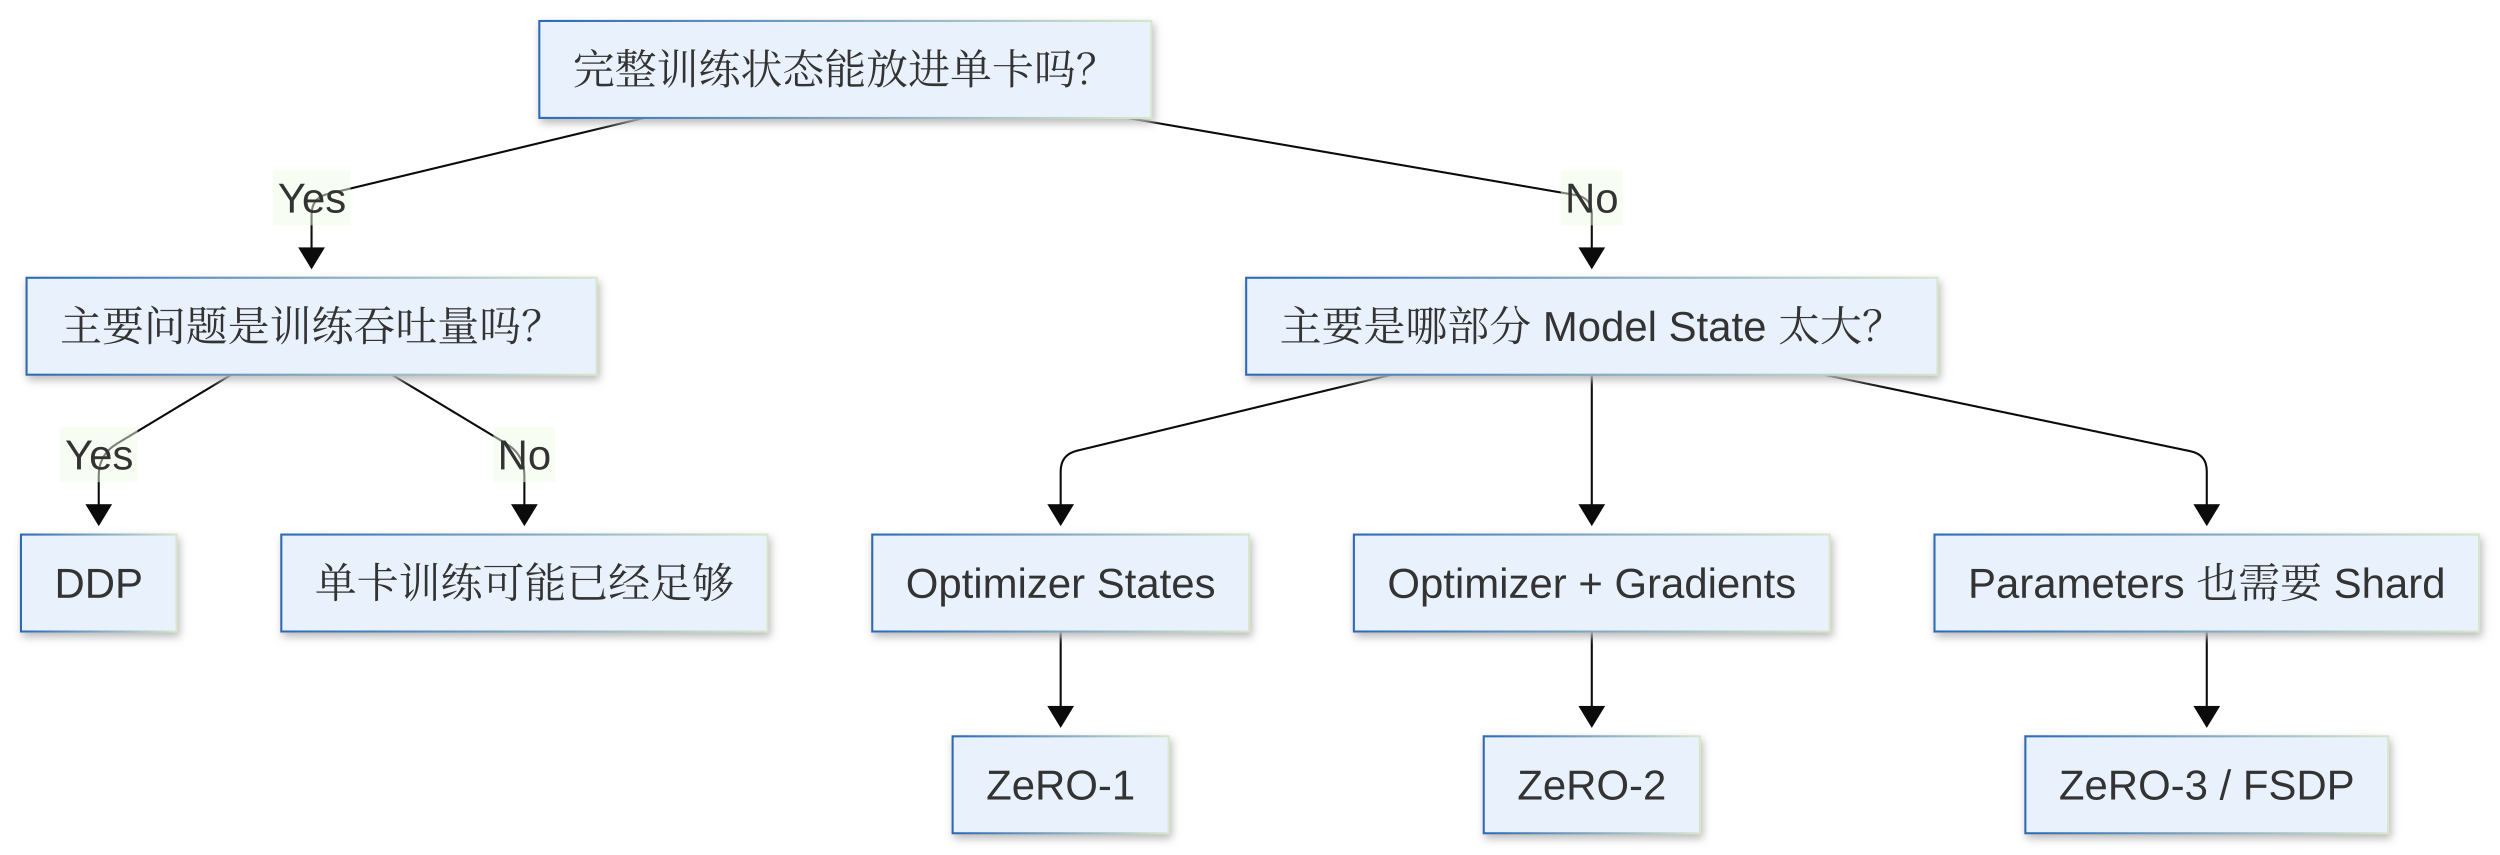
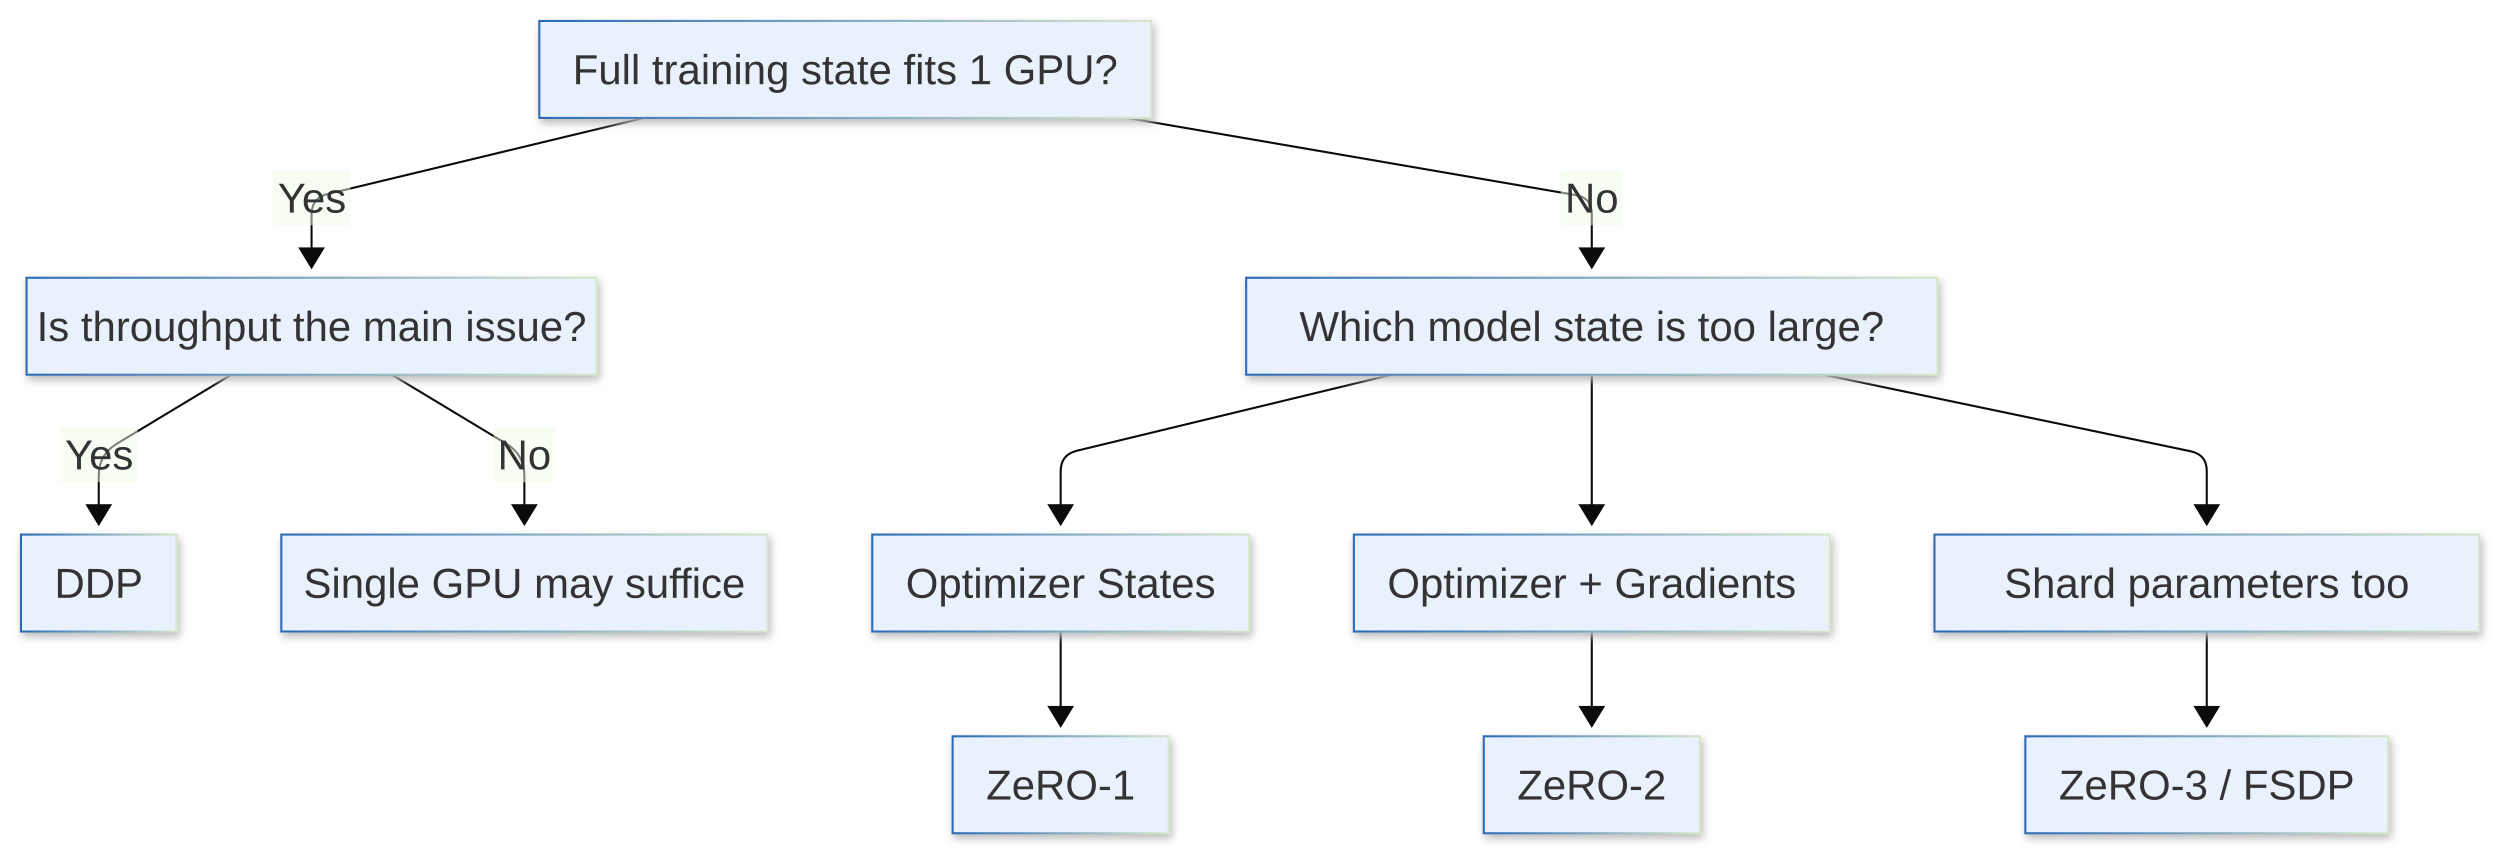
<svg xmlns="http://www.w3.org/2000/svg" id="diagram-graph" class="flowchart" style="max-width: 100%; max-height: 100%; width: auto; height: auto; background-color: rgb(255, 255, 255); color: rgb(0, 0, 0);" viewBox="-2 -2 1192.99 407.636" role="graphics-document document" aria-roledescription="flowchart-v2">
  <style>#diagram-graph{font-family:Arial,Microsoft YaHei,Noto Serif CJK SC,sans-serif;font-size:20px;fill:#333333;}@keyframes edge-animation-frame{from{stroke-dashoffset:0;}}@keyframes dash{to{stroke-dashoffset:0;}}#diagram-graph .edge-animation-slow{stroke-dasharray:9,5!important;stroke-dashoffset:900;animation:dash 50s linear infinite;stroke-linecap:round;}#diagram-graph .edge-animation-fast{stroke-dasharray:9,5!important;stroke-dashoffset:900;animation:dash 20s linear infinite;stroke-linecap:round;}#diagram-graph .error-icon{fill:hsl(31.579, 76%, 100%);}#diagram-graph .error-text{fill:#000000;stroke:#000000;}#diagram-graph .edge-thickness-normal{stroke-width:1px;}#diagram-graph .edge-thickness-thick{stroke-width:3.5px;}#diagram-graph .edge-pattern-solid{stroke-dasharray:0;}#diagram-graph .edge-thickness-invisible{stroke-width:0;fill:none;}#diagram-graph .edge-pattern-dashed{stroke-dasharray:3;}#diagram-graph .edge-pattern-dotted{stroke-dasharray:2;}#diagram-graph .marker{fill:#0b0b0b;stroke:#0b0b0b;}#diagram-graph .marker.cross{stroke:#0b0b0b;}#diagram-graph svg{font-family:Arial,Microsoft YaHei,Noto Serif CJK SC,sans-serif;font-size:20px;}#diagram-graph p{margin:0;}#diagram-graph .label{font-family:Arial,Microsoft YaHei,Noto Serif CJK SC,sans-serif;color:#333333;}#diagram-graph .cluster-label text{fill:#000000;}#diagram-graph .cluster-label span{color:#000000;}#diagram-graph .cluster-label span p{background-color:transparent;}#diagram-graph .label text,#diagram-graph span{fill:#333333;color:#333333;}#diagram-graph .node rect,#diagram-graph .node circle,#diagram-graph .node ellipse,#diagram-graph .node polygon,#diagram-graph .node path{fill:#e9f2fc;stroke:#296bb7;stroke-width:1px;}#diagram-graph .rough-node .label text,#diagram-graph .node .label text,#diagram-graph .image-shape .label,#diagram-graph .icon-shape .label{text-anchor:middle;}#diagram-graph .node .katex path{fill:#000;stroke:#000;stroke-width:1px;}#diagram-graph .rough-node .label,#diagram-graph .node .label,#diagram-graph .image-shape .label,#diagram-graph .icon-shape .label{text-align:center;}#diagram-graph .node.clickable{cursor:pointer;}#diagram-graph .root .anchor path{fill:#0b0b0b!important;stroke-width:0;stroke:#0b0b0b;}#diagram-graph .arrowheadPath{fill:#0b0b0b;}#diagram-graph .edgePath .path{stroke:#0b0b0b;stroke-width:1px;}#diagram-graph .flowchart-link{stroke:#0b0b0b;fill:none;}#diagram-graph .edgeLabel{background-color:hsl(91.579, 76%, 95.098%);text-align:center;}#diagram-graph .edgeLabel p{background-color:hsl(91.579, 76%, 95.098%);}#diagram-graph .edgeLabel rect{opacity:0.5;background-color:hsl(91.579, 76%, 95.098%);fill:hsl(91.579, 76%, 95.098%);}#diagram-graph .labelBkg{background-color:rgba(242, 252, 233, 0.5);}#diagram-graph .cluster rect{fill:#FFFFF8;stroke:hsl(31.579, 36%, 90%);stroke-width:1px;}#diagram-graph .cluster text{fill:#000000;}#diagram-graph .cluster span{color:#000000;}#diagram-graph div.mermaidTooltip{position:absolute;text-align:center;max-width:200px;padding:2px;font-family:Arial,Microsoft YaHei,Noto Serif CJK SC,sans-serif;font-size:12px;background:hsl(31.579, 76%, 100%);border:1px solid hsl(31.579, 36%, 90%);border-radius:2px;pointer-events:none;z-index:100;}#diagram-graph .flowchartTitleText{text-anchor:middle;font-size:18px;fill:#333333;}#diagram-graph rect.text{fill:none;stroke-width:0;}#diagram-graph .icon-shape,#diagram-graph .image-shape{background-color:hsl(91.579, 76%, 95.098%);text-align:center;}#diagram-graph .icon-shape p,#diagram-graph .image-shape p{background-color:hsl(91.579, 76%, 95.098%);padding:2px;}#diagram-graph .icon-shape .label rect,#diagram-graph .image-shape .label rect{opacity:0.5;background-color:hsl(91.579, 76%, 95.098%);fill:hsl(91.579, 76%, 95.098%);}#diagram-graph .label-icon{display:inline-block;height:1em;overflow:visible;vertical-align:-0.125em;}#diagram-graph .node .label-icon path{fill:currentColor;stroke:revert;stroke-width:revert;}#diagram-graph .node .neo-node{stroke:#296bb7;}#diagram-graph [data-look="neo"].node rect,#diagram-graph [data-look="neo"].cluster rect,#diagram-graph [data-look="neo"].node polygon{stroke:url(#diagram-graph-gradient);filter:drop-shadow( 1px 2px 2px rgba(185,185,185,1));}#diagram-graph [data-look="neo"].swimlane.cluster rect{filter:none;}#diagram-graph [data-look="neo"].node path{stroke:url(#diagram-graph-gradient);stroke-width:1px;}#diagram-graph [data-look="neo"].node .outer-path{filter:drop-shadow( 1px 2px 2px rgba(185,185,185,1));}#diagram-graph [data-look="neo"].node .neo-line path{stroke:#296bb7;filter:none;}#diagram-graph [data-look="neo"].node circle{stroke:url(#diagram-graph-gradient);filter:drop-shadow( 1px 2px 2px rgba(185,185,185,1));}#diagram-graph [data-look="neo"].node circle .state-start{fill:#000000;}#diagram-graph [data-look="neo"].icon-shape .icon{fill:url(#diagram-graph-gradient);filter:drop-shadow( 1px 2px 2px rgba(185,185,185,1));}#diagram-graph [data-look="neo"].icon-shape .icon-neo path{stroke:url(#diagram-graph-gradient);filter:drop-shadow( 1px 2px 2px rgba(185,185,185,1));}#diagram-graph .node text,#diagram-graph .nodeLabel,#diagram-graph .label text{font-weight:400;font-style:normal;}#diagram-graph .node rect,#diagram-graph .flowchart-link{stroke-width:1px;}#diagram-graph :root{--mermaid-font-family:Arial,Microsoft YaHei,Noto Serif CJK SC,sans-serif;}
  </style>
  <g>
    <marker id="diagram-graph_flowchart-v2-pointEnd" class="marker flowchart-v2" viewBox="0 0 11.5 14" refX="7.75" refY="7" markerUnits="userSpaceOnUse" markerWidth="10.5" markerHeight="14" orient="auto">
      <path d="M 0 0 L 11.5 7 L 0 14 z" class="arrowMarkerPath" style="stroke-width: 0; stroke-dasharray: 1, 0;" />
    </marker>
    <marker id="diagram-graph_flowchart-v2-pointStart" class="marker flowchart-v2" viewBox="0 0 11.5 14" refX="4" refY="7" markerUnits="userSpaceOnUse" markerWidth="11.5" markerHeight="14" orient="auto">
      <polygon points="0,7 11.5,14 11.5,0" class="arrowMarkerPath" style="stroke-width: 0; stroke-dasharray: 1, 0;" />
    </marker>
    <marker id="diagram-graph_flowchart-v2-pointEnd-margin" class="marker flowchart-v2" viewBox="0 0 11.5 14" refX="11.5" refY="7" markerUnits="userSpaceOnUse" markerWidth="10.5" markerHeight="14" orient="auto">
      <path d="M 0 0 L 11.5 7 L 0 14 z" class="arrowMarkerPath" style="stroke-width: 0; stroke-dasharray: 1, 0;" />
    </marker>
    <marker id="diagram-graph_flowchart-v2-pointStart-margin" class="marker flowchart-v2" viewBox="0 0 11.5 14" refX="1" refY="7" markerUnits="userSpaceOnUse" markerWidth="11.5" markerHeight="14" orient="auto">
      <polygon points="0,7 11.5,14 11.5,0" class="arrowMarkerPath" style="stroke-width: 0; stroke-dasharray: 1, 0;" />
    </marker>
    <marker id="diagram-graph_flowchart-v2-circleEnd" class="marker flowchart-v2" viewBox="0 0 10 10" refY="5" refX="10.75" markerUnits="userSpaceOnUse" markerWidth="14" markerHeight="14" orient="auto">
      <circle cx="5" cy="5" r="5" class="arrowMarkerPath" style="stroke-width: 0; stroke-dasharray: 1, 0;" />
    </marker>
    <marker id="diagram-graph_flowchart-v2-circleStart" class="marker flowchart-v2" viewBox="0 0 10 10" refX="0" refY="5" markerUnits="userSpaceOnUse" markerWidth="14" markerHeight="14" orient="auto">
      <circle cx="5" cy="5" r="5" class="arrowMarkerPath" style="stroke-width: 0; stroke-dasharray: 1, 0;" />
    </marker>
    <marker id="diagram-graph_flowchart-v2-circleEnd-margin" class="marker flowchart-v2" viewBox="0 0 10 10" refY="5" refX="12.25" markerUnits="userSpaceOnUse" markerWidth="14" markerHeight="14" orient="auto">
      <circle cx="5" cy="5" r="5" class="arrowMarkerPath" style="stroke-width: 0; stroke-dasharray: 1, 0;" />
    </marker>
    <marker id="diagram-graph_flowchart-v2-circleStart-margin" class="marker flowchart-v2" viewBox="0 0 10 10" refX="-2" refY="5" markerUnits="userSpaceOnUse" markerWidth="14" markerHeight="14" orient="auto">
      <circle cx="5" cy="5" r="5" class="arrowMarkerPath" style="stroke-width: 0; stroke-dasharray: 1, 0;" />
    </marker>
    <marker id="diagram-graph_flowchart-v2-crossEnd" class="marker cross flowchart-v2" viewBox="0 0 15 15" refX="17.7" refY="7.5" markerUnits="userSpaceOnUse" markerWidth="12" markerHeight="12" orient="auto">
      <path d="M 1,1 L 14,14 M 1,14 L 14,1" class="arrowMarkerPath" style="stroke-width: 2.5;" />
    </marker>
    <marker id="diagram-graph_flowchart-v2-crossStart" class="marker cross flowchart-v2" viewBox="0 0 15 15" refX="-3.5" refY="7.5" markerUnits="userSpaceOnUse" markerWidth="12" markerHeight="12" orient="auto">
      <path d="M 1,1 L 14,14 M 1,14 L 14,1" class="arrowMarkerPath" style="stroke-width: 2.5; stroke-dasharray: 1, 0;" />
    </marker>
    <marker id="diagram-graph_flowchart-v2-crossEnd-margin" class="marker cross flowchart-v2" viewBox="0 0 15 15" refX="17.7" refY="7.5" markerUnits="userSpaceOnUse" markerWidth="12" markerHeight="12" orient="auto">
      <path d="M 1,1 L 14,14 M 1,14 L 14,1" class="arrowMarkerPath" style="stroke-width: 2.5;" />
    </marker>
    <marker id="diagram-graph_flowchart-v2-crossStart-margin" class="marker cross flowchart-v2" viewBox="0 0 15 15" refX="-3.5" refY="7.5" markerUnits="userSpaceOnUse" markerWidth="12" markerHeight="12" orient="auto">
      <path d="M 1,1 L 14,14 M 1,14 L 14,1" class="arrowMarkerPath" style="stroke-width: 2.5; stroke-dasharray: 1, 0;" />
    </marker>
    <g class="root">
      <g class="clusters" />
      <g class="edgePaths">
        <path d="M305.187,54.273L154.527,90.519Q146.673,92.409 146.673,100.488L146.673,126.545" id="diagram-graph-L_A_B_0" class="edge-thickness-normal edge-pattern-solid edge-thickness-normal edge-pattern-solid flowchart-link" style="stroke-dasharray: 0 0 190.919 4; stroke-dashoffset: 0;;" data-edge="true" data-et="edge" data-id="L_A_B_0" data-points="W3sieCI6MzA1LjE4NzAxNDEwMjYxODE1LCJ5Ijo1NC4yNzI3Mjc5NjYzMDg1OTR9LHsieCI6MTQ2LjY3MjU4ODM0ODM4ODY3LCJ5Ijo5Mi40MDkwOTA5OTU3ODg1N30seyJ4IjoxNDYuNjcyNTg4MzQ4Mzg4NjcsInkiOjEzMC41NDU0NTQwMjUyNjg1NX1d" data-look="neo" marker-end="url(#diagram-graph_flowchart-v2-pointEnd-margin)" />
        <path d="M108.325,176.818L53.823,209.701Q45.115,214.955 45.115,225.125L45.115,249.091" id="diagram-graph-L_B_C_0" class="edge-thickness-normal edge-pattern-solid edge-thickness-normal edge-pattern-solid flowchart-link" style="stroke-dasharray: 0 0 102.232 4; stroke-dashoffset: 0;;" data-edge="true" data-et="edge" data-id="L_B_C_0" data-points="W3sieCI6MTA4LjMyNDgyNjExOTg4MjIsInkiOjE3Ni44MTgxODE5OTE1NzcxNX0seyJ4Ijo0NS4xMTUwNTg4OTg5MjU3OCwieSI6MjE0Ljk1NDU0NTAyMTA1NzEzfSx7IngiOjQ1LjExNTA1ODg5ODkyNTc4LCJ5IjoyNTMuMDkwOTA4MDUwNTM3MX1d" data-look="neo" marker-end="url(#diagram-graph_flowchart-v2-pointEnd-margin)" />
        <path d="M185.02,176.818L239.522,209.701Q248.23,214.955 248.23,225.125L248.23,249.091" id="diagram-graph-L_B_D_0" class="edge-thickness-normal edge-pattern-solid edge-thickness-normal edge-pattern-solid flowchart-link" style="stroke-dasharray: 0 0 102.232 4; stroke-dashoffset: 0;;" data-edge="true" data-et="edge" data-id="L_B_D_0" data-points="W3sieCI6MTg1LjAyMDM1MDU3Njg5NTE0LCJ5IjoxNzYuODE4MTgxOTkxNTc3MTV9LHsieCI6MjQ4LjIzMDExNzc5Nzg1MTU2LCJ5IjoyMTQuOTU0NTQ1MDIxMDU3MTN9LHsieCI6MjQ4LjIzMDExNzc5Nzg1MTU2LCJ5IjoyNTMuMDkwOTA4MDUwNTM3MX1d" data-look="neo" marker-end="url(#diagram-graph_flowchart-v2-pointEnd-margin)" />
        <path d="M535.868,54.273L749.945,91.094Q757.592,92.409 757.592,100.168L757.592,126.545" id="diagram-graph-L_A_E_0" class="edge-thickness-normal edge-pattern-solid edge-thickness-normal edge-pattern-solid flowchart-link" style="stroke-dasharray: 0 0 252.748 4; stroke-dashoffset: 0;;" data-edge="true" data-et="edge" data-id="L_A_E_0" data-points="W3sieCI6NTM1Ljg2ODEzNzk1NzQzMTMsInkiOjU0LjI3MjcyNzk2NjMwODU5NH0seyJ4Ijo3NTcuNTkyMzMwOTMyNjE3MiwieSI6OTIuNDA5MDkwOTk1Nzg4NTd9LHsieCI6NzU3LjU5MjMzMDkzMjYxNzIsInkiOjEzMC41NDU0NTQwMjUyNjg1NX1d" data-look="neo" marker-end="url(#diagram-graph_flowchart-v2-pointEnd-margin)" />
        <path d="M661.891,176.818L512.002,213.055Q504.143,214.955 504.143,223.039L504.143,249.091" id="diagram-graph-L_E_F_0" class="edge-thickness-normal edge-pattern-solid edge-thickness-normal edge-pattern-solid flowchart-link" style="stroke-dasharray: 0 0 190.176 4; stroke-dashoffset: 0;;" data-edge="true" data-et="edge" data-id="L_E_F_0" data-points="W3sieCI6NjYxLjg5MDk0MTk4MDgyNjYsInkiOjE3Ni44MTgxODE5OTE1NzcxNX0seyJ4Ijo1MDQuMTQzNDcwNzY0MTYwMTYsInkiOjIxNC45NTQ1NDUwMjEwNTcxM30seyJ4Ijo1MDQuMTQzNDcwNzY0MTYwMTYsInkiOjI1My4wOTA5MDgwNTA1MzcxfV0=" data-look="neo" marker-end="url(#diagram-graph_flowchart-v2-pointEnd-margin)" />
        <path d="M757.592,176.818L757.592,214.955L757.592,249.091" id="diagram-graph-L_E_G_0" class="edge-thickness-normal edge-pattern-solid edge-thickness-normal edge-pattern-solid flowchart-link" style="stroke-dasharray: 0 0 68.273 4; stroke-dashoffset: 0;;" data-edge="true" data-et="edge" data-id="L_E_G_0" data-points="W3sieCI6NzU3LjU5MjMzMDkzMjYxNzIsInkiOjE3Ni44MTgxODE5OTE1NzcxNX0seyJ4Ijo3NTcuNTkyMzMwOTMyNjE3MiwieSI6MjE0Ljk1NDU0NTAyMTA1NzEzfSx7IngiOjc1Ny41OTIzMzA5MzI2MTcyLCJ5IjoyNTMuMDkwOTA4MDUwNTM3MX1d" data-look="neo" marker-end="url(#diagram-graph_flowchart-v2-pointEnd-margin)" />
        <path d="M868.404,176.818L1043.299,213.334Q1051.059,214.955 1051.059,222.882L1051.059,249.091" id="diagram-graph-L_E_H_0" class="edge-thickness-normal edge-pattern-solid edge-thickness-normal edge-pattern-solid flowchart-link" style="stroke-dasharray: 0 0 214.423 4; stroke-dashoffset: 0;;" data-edge="true" data-et="edge" data-id="L_E_H_0" data-points="W3sieCI6ODY4LjQwNDI4MTQzODM1NTQsInkiOjE3Ni44MTgxODE5OTE1NzcxNX0seyJ4IjoxMDUxLjA1ODk0NDcwMjE0ODQsInkiOjIxNC45NTQ1NDUwMjEwNTcxM30seyJ4IjoxMDUxLjA1ODk0NDcwMjE0ODQsInkiOjI1My4wOTA5MDgwNTA1MzcxfV0=" data-look="neo" marker-end="url(#diagram-graph_flowchart-v2-pointEnd-margin)" />
        <path d="M504.143,299.364L504.143,324.364L504.143,345.364" id="diagram-graph-L_F_Z1_0" class="edge-thickness-normal edge-pattern-solid edge-thickness-normal edge-pattern-solid flowchart-link" style="stroke-dasharray: 0 0 42 4; stroke-dashoffset: 0;;" data-edge="true" data-et="edge" data-id="L_F_Z1_0" data-points="W3sieCI6NTA0LjE0MzQ3MDc2NDE2MDE2LCJ5IjoyOTkuMzYzNjM2MDE2ODQ1N30seyJ4Ijo1MDQuMTQzNDcwNzY0MTYwMTYsInkiOjMyNC4zNjM2MzYwMTY4NDU3fSx7IngiOjUwNC4xNDM0NzA3NjQxNjAxNiwieSI6MzQ5LjM2MzYzNjAxNjg0NTd9XQ==" data-look="neo" marker-end="url(#diagram-graph_flowchart-v2-pointEnd-margin)" />
        <path d="M757.592,299.364L757.592,324.364L757.592,345.364" id="diagram-graph-L_G_Z2_0" class="edge-thickness-normal edge-pattern-solid edge-thickness-normal edge-pattern-solid flowchart-link" style="stroke-dasharray: 0 0 42 4; stroke-dashoffset: 0;;" data-edge="true" data-et="edge" data-id="L_G_Z2_0" data-points="W3sieCI6NzU3LjU5MjMzMDkzMjYxNzIsInkiOjI5OS4zNjM2MzYwMTY4NDU3fSx7IngiOjc1Ny41OTIzMzA5MzI2MTcyLCJ5IjozMjQuMzYzNjM2MDE2ODQ1N30seyJ4Ijo3NTcuNTkyMzMwOTMyNjE3MiwieSI6MzQ5LjM2MzYzNjAxNjg0NTd9XQ==" data-look="neo" marker-end="url(#diagram-graph_flowchart-v2-pointEnd-margin)" />
        <path d="M1051.059,299.364L1051.059,324.364L1051.059,345.364" id="diagram-graph-L_H_Z3_0" class="edge-thickness-normal edge-pattern-solid edge-thickness-normal edge-pattern-solid flowchart-link" style="stroke-dasharray: 0 0 42 4; stroke-dashoffset: 0;;" data-edge="true" data-et="edge" data-id="L_H_Z3_0" data-points="W3sieCI6MTA1MS4wNTg5NDQ3MDIxNDg0LCJ5IjoyOTkuMzYzNjM2MDE2ODQ1N30seyJ4IjoxMDUxLjA1ODk0NDcwMjE0ODQsInkiOjMyNC4zNjM2MzYwMTY4NDU3fSx7IngiOjEwNTEuMDU4OTQ0NzAyMTQ4NCwieSI6MzQ5LjM2MzYzNjAxNjg0NTd9XQ==" data-look="neo" marker-end="url(#diagram-graph_flowchart-v2-pointEnd-margin)" />
      </g>
      <g class="edgeLabels">
        <g class="edgeLabel" transform="translate(146.6726, 92.40909)">
          <g class="label" data-id="L_A_B_0" transform="translate(0.227272, -12.95454)">
            <g>
              <rect class="background" style="" x="-18.768" y="-0.182" width="37.082" height="26.273" />
              <text y="-10.1" text-anchor="middle" style="">
                <tspan class="text-outer-tspan row" x="0" y="-0.1em" dy="1.1em" text-anchor="middle">
                  <tspan font-style="normal" class="text-inner-tspan" font-weight="normal">Yes
                  </tspan>
                </tspan>
              </text>
            </g>
          </g>
        </g>
        <g class="edgeLabel" transform="translate(45.11506, 214.9545)">
          <g class="label" data-id="L_B_C_0" transform="translate(0.227272, -12.95454)">
            <g>
              <rect class="background" style="" x="-18.768" y="-0.182" width="37.082" height="26.273" />
              <text y="-10.1" text-anchor="middle" style="">
                <tspan class="text-outer-tspan row" x="0" y="-0.1em" dy="1.1em" text-anchor="middle">
                  <tspan font-style="normal" class="text-inner-tspan" font-weight="normal">Yes
                  </tspan>
                </tspan>
              </text>
            </g>
          </g>
        </g>
        <g class="edgeLabel" transform="translate(248.2301, 214.9545)">
          <g class="label" data-id="L_B_D_0" transform="translate(0, -12.95454)">
            <g>
              <rect class="background" style="" x="-14.784" y="-0.182" width="29.568" height="26.273" />
              <text y="-10.1" text-anchor="middle" style="">
                <tspan class="text-outer-tspan row" x="0" y="-0.1em" dy="1.1em" text-anchor="middle">
                  <tspan font-style="normal" class="text-inner-tspan" font-weight="normal">No
                  </tspan>
                </tspan>
              </text>
            </g>
          </g>
        </g>
        <g class="edgeLabel" transform="translate(757.5923, 92.40909)">
          <g class="label" data-id="L_A_E_0" transform="translate(0, -12.95454)">
            <g>
              <rect class="background" style="" x="-14.784" y="-0.182" width="29.568" height="26.273" />
              <text y="-10.1" text-anchor="middle" style="">
                <tspan class="text-outer-tspan row" x="0" y="-0.1em" dy="1.1em" text-anchor="middle">
                  <tspan font-style="normal" class="text-inner-tspan" font-weight="normal">No
                  </tspan>
                </tspan>
              </text>
            </g>
          </g>
        </g>
        <g class="edgeLabel">
          <g class="label" data-id="L_E_F_0" transform="translate(0, 0)">
            <text y="-10.1" text-anchor="middle">
              <tspan class="text-outer-tspan row" x="0" y="-0.1em" dy="1.1em" text-anchor="middle" />
            </text>
          </g>
        </g>
        <g>
          <rect class="background" style="stroke: none" />
        </g>
        <g class="edgeLabel">
          <g class="label" data-id="L_E_G_0" transform="translate(0, 0)">
            <text y="-10.1" text-anchor="middle">
              <tspan class="text-outer-tspan row" x="0" y="-0.1em" dy="1.1em" text-anchor="middle" />
            </text>
          </g>
        </g>
        <g>
          <rect class="background" style="stroke: none" />
        </g>
        <g class="edgeLabel">
          <g class="label" data-id="L_E_H_0" transform="translate(0, 0)">
            <text y="-10.1" text-anchor="middle">
              <tspan class="text-outer-tspan row" x="0" y="-0.1em" dy="1.1em" text-anchor="middle" />
            </text>
          </g>
        </g>
        <g>
          <rect class="background" style="stroke: none" />
        </g>
        <g class="edgeLabel">
          <g class="label" data-id="L_F_Z1_0" transform="translate(0, 0)">
            <text y="-10.1" text-anchor="middle">
              <tspan class="text-outer-tspan row" x="0" y="-0.1em" dy="1.1em" text-anchor="middle" />
            </text>
          </g>
        </g>
        <g>
          <rect class="background" style="stroke: none" />
        </g>
        <g class="edgeLabel">
          <g class="label" data-id="L_G_Z2_0" transform="translate(0, 0)">
            <text y="-10.1" text-anchor="middle">
              <tspan class="text-outer-tspan row" x="0" y="-0.1em" dy="1.1em" text-anchor="middle" />
            </text>
          </g>
        </g>
        <g>
          <rect class="background" style="stroke: none" />
        </g>
        <g class="edgeLabel">
          <g class="label" data-id="L_H_Z3_0" transform="translate(0, 0)">
            <text y="-10.1" text-anchor="middle">
              <tspan class="text-outer-tspan row" x="0" y="-0.1em" dy="1.1em" text-anchor="middle" />
            </text>
          </g>
        </g>
        <g>
          <rect class="background" style="stroke: none" />
        </g>
      </g>
      <g class="nodes">
        <g class="node default" id="diagram-graph-flowchart-A-0" data-look="neo" data-id="A" data-node="true" data-et="node" transform="translate(401.3537, 31.13636)">
          <rect class="basic label-container" style="" data-id="A" x="-146" y="-23.136" width="292" height="46.273" stroke="url(#gradient)" />
          <g class="label" style="" transform="translate(0, -12.95454)">
            <rect />
            <g>
              <rect class="background" style="stroke: none" />
              <text y="-10.1" style="">
                <tspan class="text-outer-tspan row" x="0" y="-0.1em" dy="1.1em">
-                   <tspan font-style="normal" class="text-inner-tspan" font-weight="normal">完整训练状态能放进单卡吗？
+                   <tspan font-style="normal" class="text-inner-tspan" font-weight="normal">Full training state fits 1 GPU?
                  </tspan>
                </tspan>
              </text>
            </g>
          </g>
        </g>
        <g class="node default" id="diagram-graph-flowchart-B-1" data-look="neo" data-id="B" data-node="true" data-et="node" transform="translate(146.6726, 153.6818)">
          <rect class="basic label-container" style="" data-id="B" x="-136" y="-23.136" width="272" height="46.273" stroke="url(#gradient)" />
          <g class="label" style="" transform="translate(0, -12.95454)">
            <rect />
            <g>
              <rect class="background" style="stroke: none" />
              <text y="-10.1" style="">
                <tspan class="text-outer-tspan row" x="0" y="-0.1em" dy="1.1em">
-                   <tspan font-style="normal" class="text-inner-tspan" font-weight="normal">主要问题是训练吞吐量吗？
+                   <tspan font-style="normal" class="text-inner-tspan" font-weight="normal">Is throughput the main issue?
                  </tspan>
                </tspan>
              </text>
            </g>
          </g>
        </g>
        <g class="node default" id="diagram-graph-flowchart-C-3" data-look="neo" data-id="C" data-node="true" data-et="node" transform="translate(45.11506, 276.2273)">
          <rect class="basic label-container" style="" data-id="C" x="-37.115" y="-23.136" width="74.23" height="46.273" stroke="url(#gradient)" />
          <g class="label" style="" transform="translate(0, -12.95454)">
            <rect />
            <g>
              <rect class="background" style="stroke: none" />
              <text y="-10.1" style="">
                <tspan class="text-outer-tspan row" x="0" y="-0.1em" dy="1.1em">
                  <tspan font-style="normal" class="text-inner-tspan" font-weight="normal">DDP
                  </tspan>
                </tspan>
              </text>
            </g>
          </g>
        </g>
        <g class="node default" id="diagram-graph-flowchart-D-5" data-look="neo" data-id="D" data-node="true" data-et="node" transform="translate(248.2301, 276.2273)">
          <rect class="basic label-container" style="" data-id="D" x="-116" y="-23.136" width="232" height="46.273" stroke="url(#gradient)" />
          <g class="label" style="" transform="translate(0, -12.95454)">
            <rect />
            <g>
              <rect class="background" style="stroke: none" />
              <text y="-10.1" style="">
                <tspan class="text-outer-tspan row" x="0" y="-0.1em" dy="1.1em">
-                   <tspan font-style="normal" class="text-inner-tspan" font-weight="normal">单卡训练可能已经足够
+                   <tspan font-style="normal" class="text-inner-tspan" font-weight="normal">Single GPU may suffice
                  </tspan>
                </tspan>
              </text>
            </g>
          </g>
        </g>
        <g class="node default" id="diagram-graph-flowchart-E-7" data-look="neo" data-id="E" data-node="true" data-et="node" transform="translate(757.5923, 153.6818)">
          <rect class="basic label-container" style="" data-id="E" x="-164.928" y="-23.136" width="329.855" height="46.273" stroke="url(#gradient)" />
          <g class="label" style="" transform="translate(0, -12.95454)">
            <rect />
            <g>
              <rect class="background" style="stroke: none" />
              <text y="-10.1" style="">
                <tspan class="text-outer-tspan row" x="0" y="-0.1em" dy="1.1em">
-                   <tspan font-style="normal" class="text-inner-tspan" font-weight="normal">主要是哪部分
-                   </tspan>
-                   <tspan font-style="normal" class="text-inner-tspan" font-weight="normal"> Model
-                   </tspan>
-                   <tspan font-style="normal" class="text-inner-tspan" font-weight="normal"> State
-                   </tspan>
-                   <tspan font-style="normal" class="text-inner-tspan" font-weight="normal"> 太大？
+                   <tspan font-style="normal" class="text-inner-tspan" font-weight="normal">Which
+                   </tspan>
+                   <tspan font-style="normal" class="text-inner-tspan" font-weight="normal"> model
+                   </tspan>
+                   <tspan font-style="normal" class="text-inner-tspan" font-weight="normal"> state
+                   </tspan>
+                   <tspan font-style="normal" class="text-inner-tspan" font-weight="normal"> is too large?
                  </tspan>
                </tspan>
              </text>
            </g>
          </g>
        </g>
        <g class="node default" id="diagram-graph-flowchart-F-9" data-look="neo" data-id="F" data-node="true" data-et="node" transform="translate(504.1435, 276.2273)">
          <rect class="basic label-container" style="" data-id="F" x="-89.913" y="-23.136" width="179.827" height="46.273" stroke="url(#gradient)" />
          <g class="label" style="" transform="translate(0, -12.95454)">
            <rect />
            <g>
              <rect class="background" style="stroke: none" />
              <text y="-10.1" style="">
                <tspan class="text-outer-tspan row" x="0" y="-0.1em" dy="1.1em">
                  <tspan font-style="normal" class="text-inner-tspan" font-weight="normal">Optimizer
                  </tspan>
                  <tspan font-style="normal" class="text-inner-tspan" font-weight="normal"> States
                  </tspan>
                </tspan>
              </text>
            </g>
          </g>
        </g>
        <g class="node default" id="diagram-graph-flowchart-G-11" data-look="neo" data-id="G" data-node="true" data-et="node" transform="translate(757.5923, 276.2273)">
          <rect class="basic label-container" style="" data-id="G" x="-113.536" y="-23.136" width="227.071" height="46.273" stroke="url(#gradient)" />
          <g class="label" style="" transform="translate(0, -12.95454)">
            <rect />
            <g>
              <rect class="background" style="stroke: none" />
              <text y="-10.1" style="">
                <tspan class="text-outer-tspan row" x="0" y="-0.1em" dy="1.1em">
                  <tspan font-style="normal" class="text-inner-tspan" font-weight="normal">Optimizer
                  </tspan>
                  <tspan font-style="normal" class="text-inner-tspan" font-weight="normal"> +
                  </tspan>
                  <tspan font-style="normal" class="text-inner-tspan" font-weight="normal"> Gradients
                  </tspan>
                </tspan>
              </text>
            </g>
          </g>
        </g>
        <g class="node default" id="diagram-graph-flowchart-H-13" data-look="neo" data-id="H" data-node="true" data-et="node" transform="translate(1051.059, 276.2273)">
          <rect class="basic label-container" style="" data-id="H" x="-129.931" y="-23.136" width="259.862" height="46.273" stroke="url(#gradient)" />
          <g class="label" style="" transform="translate(0, -12.95454)">
            <rect />
            <g>
              <rect class="background" style="stroke: none" />
              <text y="-10.1" style="">
                <tspan class="text-outer-tspan row" x="0" y="-0.1em" dy="1.1em">
-                   <tspan font-style="normal" class="text-inner-tspan" font-weight="normal">Parameters
-                   </tspan>
-                   <tspan font-style="normal" class="text-inner-tspan" font-weight="normal"> 也需要
-                   </tspan>
-                   <tspan font-style="normal" class="text-inner-tspan" font-weight="normal"> Shard
+                   <tspan font-style="normal" class="text-inner-tspan" font-weight="normal">Shard
+                   </tspan>
+                   <tspan font-style="normal" class="text-inner-tspan" font-weight="normal"> parameters
+                   </tspan>
+                   <tspan font-style="normal" class="text-inner-tspan" font-weight="normal"> too
                  </tspan>
                </tspan>
              </text>
            </g>
          </g>
        </g>
        <g class="node default" id="diagram-graph-flowchart-Z1-15" data-look="neo" data-id="Z1" data-node="true" data-et="node" transform="translate(504.1435, 372.5)">
          <rect class="basic label-container" style="" data-id="Z1" x="-51.565" y="-23.136" width="103.129" height="46.273" stroke="url(#gradient)" />
          <g class="label" style="" transform="translate(0, -12.95454)">
            <rect />
            <g>
              <rect class="background" style="stroke: none" />
              <text y="-10.1" style="">
                <tspan class="text-outer-tspan row" x="0" y="-0.1em" dy="1.1em">
                  <tspan font-style="normal" class="text-inner-tspan" font-weight="normal">ZeRO-1
                  </tspan>
                </tspan>
              </text>
            </g>
          </g>
        </g>
        <g class="node default" id="diagram-graph-flowchart-Z2-17" data-look="neo" data-id="Z2" data-node="true" data-et="node" transform="translate(757.5923, 372.5)">
          <rect class="basic label-container" style="" data-id="Z2" x="-51.565" y="-23.136" width="103.129" height="46.273" stroke="url(#gradient)" />
          <g class="label" style="" transform="translate(0, -12.95454)">
            <rect />
            <g>
              <rect class="background" style="stroke: none" />
              <text y="-10.1" style="">
                <tspan class="text-outer-tspan row" x="0" y="-0.1em" dy="1.1em">
                  <tspan font-style="normal" class="text-inner-tspan" font-weight="normal">ZeRO-2
                  </tspan>
                </tspan>
              </text>
            </g>
          </g>
        </g>
        <g class="node default" id="diagram-graph-flowchart-Z3-19" data-look="neo" data-id="Z3" data-node="true" data-et="node" transform="translate(1051.059, 372.5)">
          <rect class="basic label-container" style="" data-id="Z3" x="-86.572" y="-23.136" width="173.143" height="46.273" stroke="url(#gradient)" />
          <g class="label" style="" transform="translate(0, -12.95454)">
            <rect />
            <g>
              <rect class="background" style="stroke: none" />
              <text y="-10.1" style="">
                <tspan class="text-outer-tspan row" x="0" y="-0.1em" dy="1.1em">
                  <tspan font-style="normal" class="text-inner-tspan" font-weight="normal">ZeRO-3
                  </tspan>
                  <tspan font-style="normal" class="text-inner-tspan" font-weight="normal"> /
                  </tspan>
                  <tspan font-style="normal" class="text-inner-tspan" font-weight="normal"> FSDP
                  </tspan>
                </tspan>
              </text>
            </g>
          </g>
        </g>
      </g>
    </g>
  </g>
  <defs>
    <filter id="diagram-graph-drop-shadow" height="130%" width="130%">
      <feDropShadow dx="4" dy="4" stdDeviation="0" flood-opacity="0.06" flood-color="#000000" />
    </filter>
  </defs>
  <defs>
    <filter id="diagram-graph-drop-shadow-small" height="150%" width="150%">
      <feDropShadow dx="2" dy="2" stdDeviation="0" flood-opacity="0.06" flood-color="#000000" />
    </filter>
  </defs>
  <linearGradient id="diagram-graph-gradient" gradientUnits="objectBoundingBox" x1="0%" y1="0%" x2="100%" y2="0%">
    <stop offset="0%" stop-color="#296bb7" stop-opacity="1" />
    <stop offset="100%" stop-color="hsl(91.579, 36%, 85.098%)" stop-opacity="1" />
  </linearGradient>
</svg>
